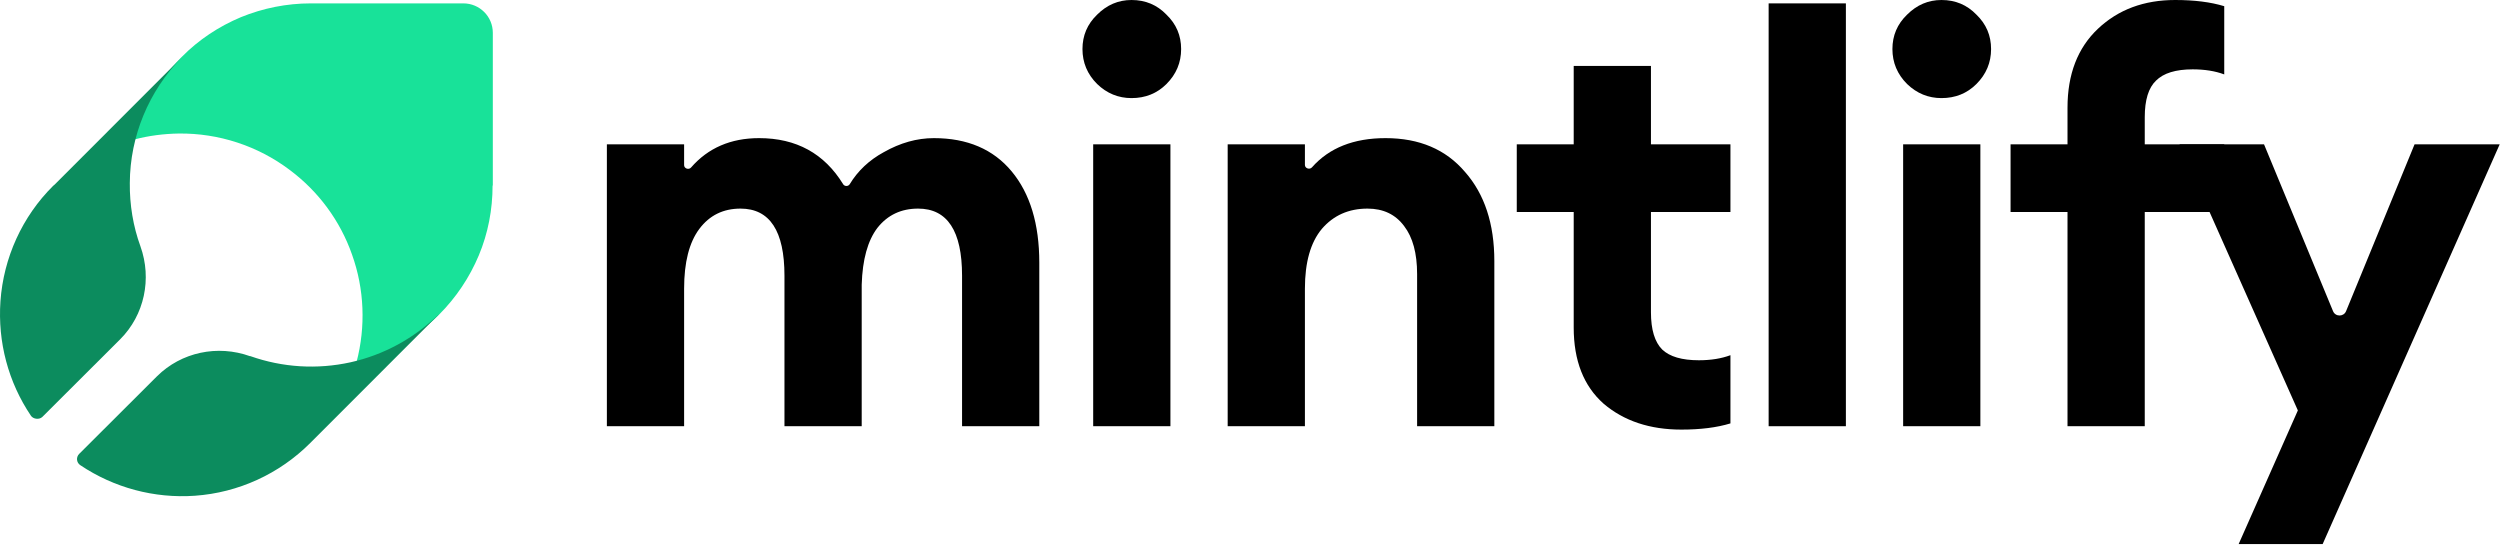
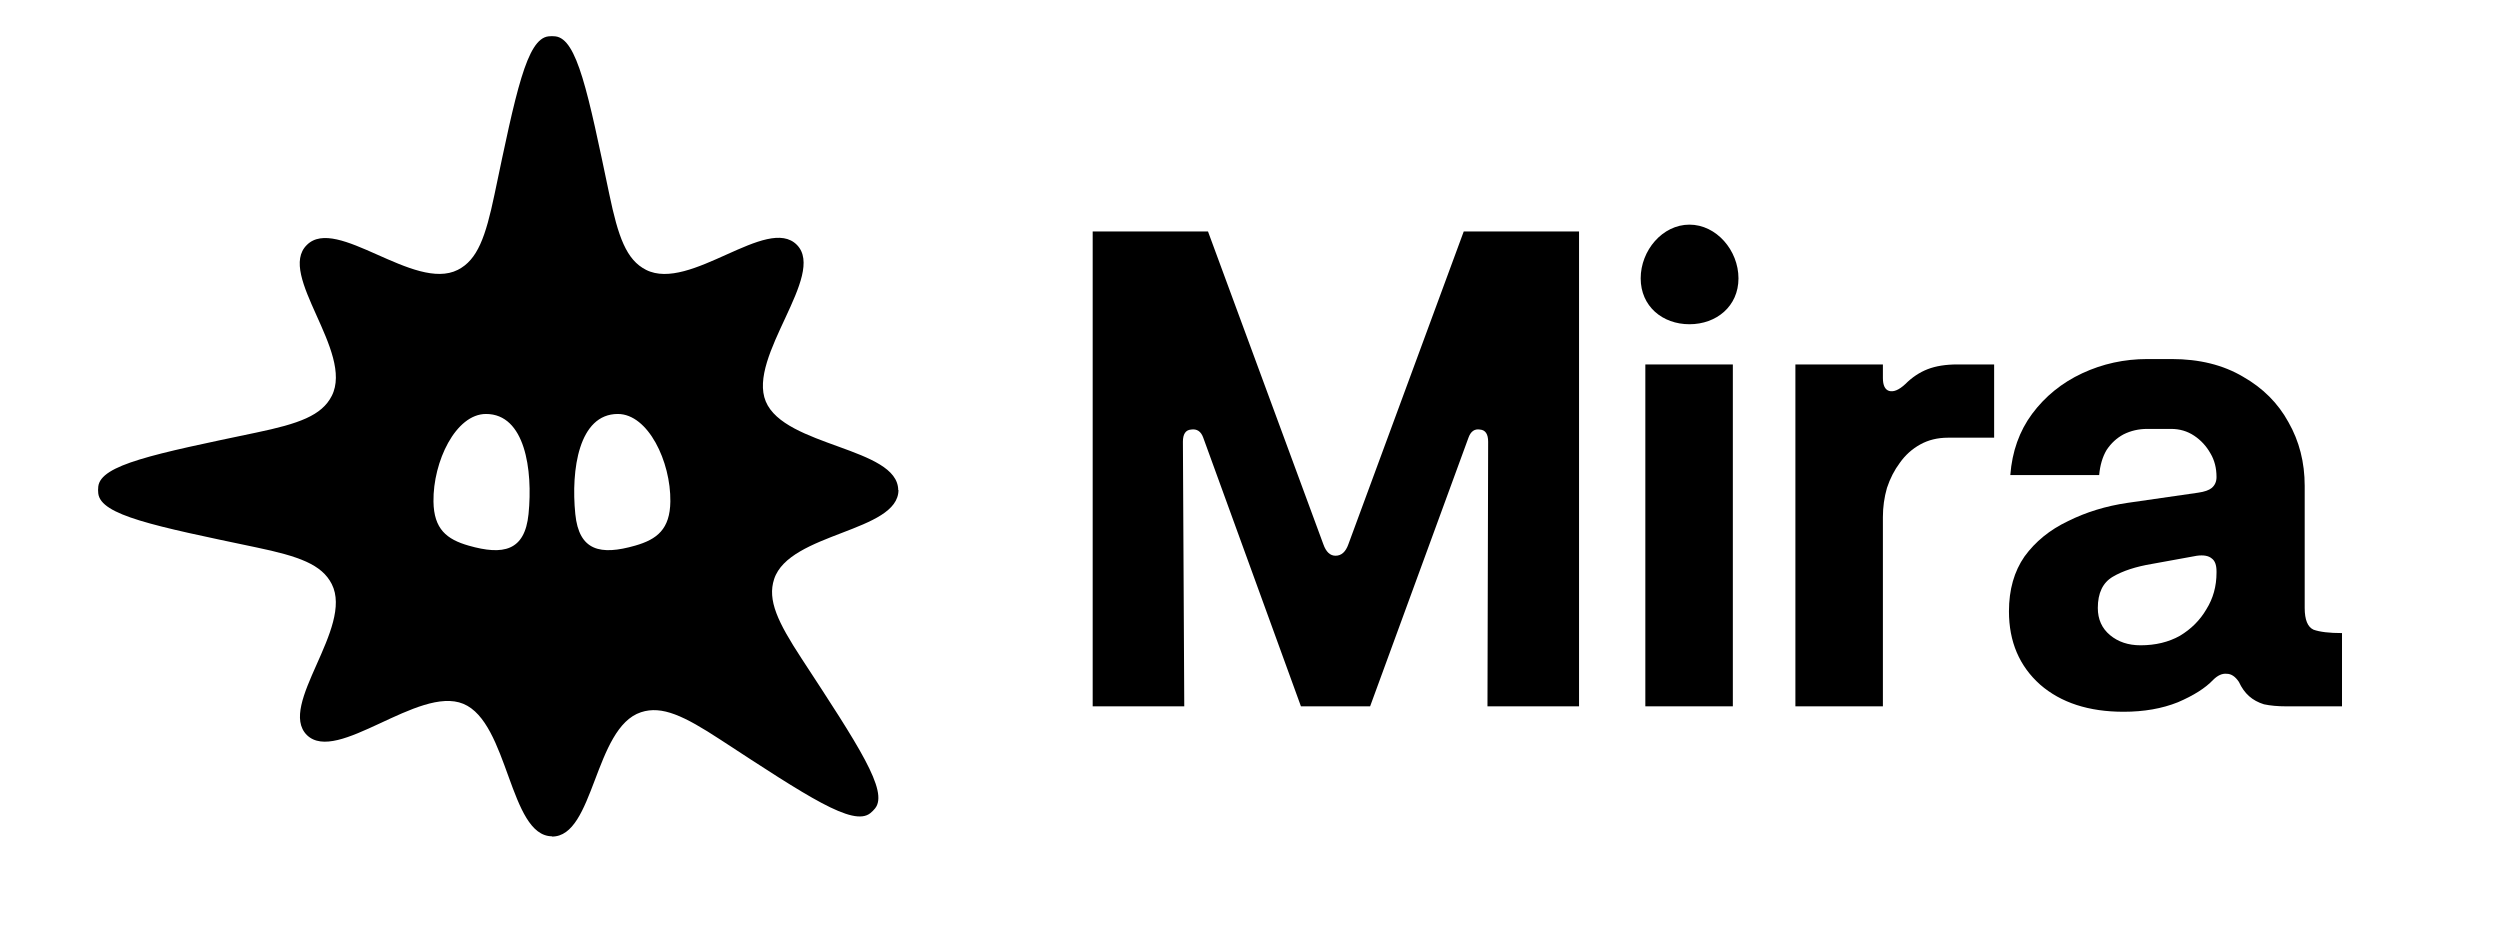
- <svg xmlns="http://www.w3.org/2000/svg" width="1682" height="367" viewBox="0 0 1682 367" fill="none">
-   <path d="M1562.69 366.037H1506.17L1546 276.14L1466.34 97.105H1523.24L1569.66 209.337C1571.28 213.26 1576.84 213.253 1578.45 209.325L1624.52 97.105H1681.79L1562.69 366.037Z" fill="black" />
-   <path d="M1391.02 286.761V142.622H1352.71V97.104H1391.02V72.449C1391.02 49.943 1397.85 32.242 1411.5 19.345C1425.16 6.448 1442.48 0 1463.47 0C1476.37 0 1487.37 1.391 1496.47 4.172V50.069C1490.4 47.793 1483.32 46.656 1475.23 46.656C1463.85 46.656 1455.63 49.184 1450.57 54.242C1445.51 59.046 1442.99 67.265 1442.99 78.897V97.104H1496.47V142.622H1442.99V286.761H1391.02Z" fill="black" />
-   <path d="M1306.22 66.001C1297.37 66.001 1289.66 62.84 1283.08 56.518C1276.51 49.943 1273.22 42.104 1273.22 33C1273.22 23.897 1276.51 16.184 1283.08 9.862C1289.66 3.287 1297.37 0 1306.22 0C1315.58 0 1323.42 3.287 1329.74 9.862C1336.31 16.184 1339.6 23.897 1339.6 33C1339.6 42.104 1336.31 49.943 1329.74 56.518C1323.42 62.84 1315.58 66.001 1306.22 66.001ZM1280.43 286.761V97.104H1332.39V286.761H1280.43Z" fill="black" />
-   <path d="M1189.94 286.761V2.276H1241.91V286.761H1189.94Z" fill="black" />
-   <path d="M1131.24 289.037C1110 289.037 1092.55 283.221 1078.89 271.588C1065.49 259.703 1058.79 242.634 1058.79 220.381V142.622H1020.48V97.104H1058.79V44.38H1110.76V97.104H1164.24V142.622H1110.76V210.14C1110.76 221.772 1113.29 230.117 1118.34 235.174C1123.4 239.979 1131.62 242.381 1143 242.381C1151.09 242.381 1158.17 241.243 1164.24 238.967V284.864C1155.14 287.646 1144.14 289.037 1131.24 289.037Z" fill="black" />
-   <path d="M825.979 286.761V97.104H877.945V110.967C877.945 113.311 881.135 114.347 882.688 112.591C894.273 99.485 910.773 92.932 932.187 92.932C954.946 92.932 972.774 100.518 985.67 115.691C998.82 130.61 1005.39 150.587 1005.39 175.622V286.761H953.429V184.346C953.429 170.438 950.521 159.691 944.704 152.105C938.888 144.265 930.67 140.346 920.049 140.346C907.405 140.346 897.164 144.898 889.325 154.001C881.738 163.105 877.945 176.507 877.945 194.208V286.761H825.979Z" fill="black" />
-   <path d="M761.286 66.001C752.436 66.001 744.723 62.84 738.148 56.518C731.574 49.943 728.286 42.104 728.286 33C728.286 23.897 731.574 16.184 738.148 9.862C744.723 3.287 752.436 0 761.286 0C770.643 0 778.482 3.287 784.804 9.862C791.379 16.184 794.666 23.897 794.666 33C794.666 42.104 791.379 49.943 784.804 56.518C778.482 62.84 770.643 66.001 761.286 66.001ZM735.493 286.761V97.104H787.459V286.761H735.493Z" fill="black" />
-   <path d="M647.273 286.761V185.484C647.273 155.392 637.411 140.346 617.686 140.346C606.307 140.346 597.204 144.645 590.376 153.243C583.801 161.84 580.261 174.61 579.755 191.553V286.761H527.789V185.484C527.789 155.392 517.927 140.346 498.203 140.346C486.571 140.346 477.341 144.898 470.513 154.001C463.685 163.105 460.272 176.507 460.272 194.208V286.761H408.306V97.104H460.272V111.103C460.272 113.435 463.407 114.462 464.939 112.704C476.419 99.522 491.68 92.932 510.72 92.932C535.742 92.932 554.588 103.262 567.259 123.923C568.258 125.553 570.718 125.527 571.712 123.894C577.189 114.891 584.802 107.731 594.548 102.415C605.675 96.093 616.928 92.932 628.307 92.932C650.813 92.932 668.261 100.392 680.652 115.311C693.043 130.231 699.239 150.714 699.239 176.76V286.761H647.273Z" fill="black" />
-   <path d="M331.569 124.833V22.09C331.569 11.065 322.625 2.276 311.764 2.276H209.069C192.938 2.276 176.967 5.472 162.113 11.544C147.26 17.775 133.685 26.724 122.345 38.228L121.546 39.027C106.533 54.207 95.833 73.062 90.402 93.834C100.145 91.277 110.206 89.999 120.268 89.839C147.1 89.52 173.453 98.148 194.855 114.287C214.18 128.668 228.873 148.481 236.859 171.331C245.164 194.5 246.122 219.746 239.893 243.554C260.496 238.122 279.503 227.416 294.675 212.396L295.474 211.597C306.813 200.252 315.917 186.67 322.145 171.81C328.374 156.95 331.409 140.971 331.409 124.833H331.569Z" fill="#18E299" />
-   <path d="M87.337 123.098C87.496 91.579 100.066 61.334 122.182 38.73L36.739 124.212C36.421 124.531 36.102 124.69 35.784 125.008C14.941 145.702 2.371 173.4 0.303 202.69C-1.607 230.07 5.553 257.131 20.828 279.736C22.285 281.892 26.238 282.601 28.466 280.532L80.813 228.319C97.202 211.923 102.293 187.568 94.497 165.759C89.564 152.229 87.178 137.743 87.337 123.098Z" fill="#0C8C5E" />
-   <path d="M294.976 211.605C278.587 227.683 258.062 238.826 235.786 243.761C213.351 248.695 190.121 247.263 168.482 239.622C168.482 239.622 168.323 239.622 168.164 239.622C146.365 231.822 122.022 236.916 105.633 253.153L53.285 305.365C51.057 307.594 51.376 311.255 54.081 313.006C76.674 328.128 103.724 335.451 131.091 333.541C160.368 331.471 187.894 318.896 208.737 298.043L209.533 297.247L294.976 211.764V211.605Z" fill="#0C8C5E" />
+ <svg xmlns="http://www.w3.org/2000/svg" width="272" height="102" viewBox="0 0 272 102" fill="none">
+   <path fill-rule="evenodd" clip-rule="evenodd" d="M59.68 3.954C59.928 3.926 60.171 3.926 60.419 3.954C62.794 4.223 63.961 10.006 66.294 21.142C67.261 25.762 68.138 28.272 70.291 29.361C75.088 31.788 83.484 23.35 86.71 26.65C89.919 29.935 81.29 38.789 83.314 43.675C85.358 48.608 97.674 48.677 97.726 53.312H97.753C97.753 57.875 85.883 57.948 84.225 63.006C83.473 65.299 84.628 67.693 87.21 71.645C93.436 81.169 96.7 86.083 95.21 87.952C95.054 88.147 94.882 88.319 94.687 88.475C92.818 89.964 87.904 86.7 78.38 80.475C74.428 77.893 72.034 76.738 69.741 77.49C64.633 79.165 64.663 91.069 60.048 91.017V90.989L60.048 90.99C55.413 90.938 55.345 78.62 50.412 76.576C45.527 74.552 36.673 83.181 33.387 79.973C30.161 76.746 38.501 68.301 36.098 63.552C35.008 61.4 32.499 60.523 27.878 59.555C16.742 57.222 10.959 56.055 10.691 53.681C10.663 53.432 10.663 53.189 10.691 52.941C10.959 50.566 16.742 49.399 27.878 47.066C32.499 46.099 35.008 45.221 36.098 43.069C38.526 38.272 30.087 29.876 33.387 26.65C36.614 23.424 45.059 31.765 49.808 29.361C51.96 28.272 52.837 25.762 53.805 21.142C56.138 10.005 57.305 4.222 59.68 3.954ZM52.877 45.04C49.582 45.041 47.106 50.218 47.162 54.56C47.2 57.569 48.604 58.682 50.991 59.365C54.748 60.44 57.099 59.955 57.504 55.93C57.988 51.11 57.126 45.04 52.877 45.04ZM67.219 45.04C62.971 45.04 62.109 51.11 62.593 55.93C62.997 59.955 65.349 60.44 69.106 59.365C71.493 58.682 72.897 57.57 72.935 54.56C72.991 50.218 70.515 45.04 67.219 45.04Z" fill="black" />
+   <path d="M231.046 77.44C227.258 77.44 224.232 76.456 221.969 74.488C219.706 72.471 218.574 69.814 218.574 66.518C218.574 64.156 219.14 62.164 220.271 60.54C221.452 58.916 223.027 57.637 224.995 56.702C226.963 55.718 229.128 55.054 231.489 54.71L239.164 53.603C239.853 53.504 240.345 53.332 240.64 53.086C240.985 52.791 241.157 52.397 241.157 51.905C241.157 50.921 240.936 50.06 240.493 49.322C240.05 48.535 239.46 47.895 238.722 47.403C237.984 46.911 237.147 46.665 236.212 46.665H233.629C232.695 46.665 231.834 46.862 231.046 47.256C230.308 47.649 229.693 48.215 229.201 48.953C228.759 49.691 228.488 50.601 228.39 51.684H218.722C218.918 49.125 219.706 46.911 221.083 45.042C222.51 43.123 224.33 41.647 226.544 40.614C228.759 39.581 231.12 39.064 233.629 39.064H236.286C239.287 39.064 241.871 39.703 244.035 40.983C246.2 42.213 247.848 43.861 248.98 45.927C250.161 47.994 250.751 50.306 250.751 52.865V66.149C250.751 67.428 251.071 68.215 251.711 68.51C252.399 68.757 253.433 68.879 254.81 68.879V76.85H248.759C247.824 76.85 247.012 76.776 246.323 76.629C245.684 76.432 245.142 76.137 244.7 75.743C244.257 75.349 243.888 74.833 243.593 74.193C243.199 73.603 242.756 73.308 242.264 73.308C241.772 73.258 241.28 73.48 240.788 73.972C239.952 74.857 238.672 75.669 236.95 76.407C235.228 77.096 233.26 77.44 231.046 77.44ZM232.891 70.208C234.515 70.208 235.942 69.864 237.172 69.175C238.402 68.437 239.361 67.477 240.05 66.296C240.788 65.116 241.157 63.787 241.157 62.311V62.164C241.157 61.475 240.985 61.007 240.64 60.761C240.296 60.466 239.755 60.368 239.017 60.466L234.146 61.352C232.375 61.647 230.948 62.114 229.866 62.754C228.783 63.394 228.242 64.525 228.242 66.149C228.242 67.379 228.685 68.363 229.57 69.101C230.456 69.839 231.563 70.208 232.891 70.208Z" fill="black" />
+   <path d="M211.944 47.621C210.812 47.621 209.804 47.867 208.918 48.359C208.032 48.851 207.294 49.516 206.704 50.352C206.113 51.139 205.646 52.049 205.302 53.083C205.006 54.116 204.859 55.174 204.859 56.256V76.847H195.339V39.651H204.859V41.127C204.859 41.914 205.08 42.381 205.523 42.529C206.015 42.677 206.605 42.431 207.294 41.791C208.032 41.053 208.844 40.512 209.73 40.167C210.615 39.823 211.698 39.651 212.977 39.651H216.962V47.621H211.944Z" fill="black" />
+   <path d="M179.013 76.848V39.653H188.533V76.848H179.013Z" fill="black" />
+   <path d="M183.812 35.277C186.75 35.277 189.146 33.322 189.146 30.286C189.146 27.25 186.75 24.441 183.812 24.441C180.874 24.441 178.507 27.25 178.507 30.286C178.507 33.322 180.874 35.277 183.812 35.277Z" fill="black" />
+   <path d="M118.884 76.847V25.186H131.431L143.977 59.208C144.272 60.045 144.715 60.463 145.305 60.463C145.945 60.463 146.412 60.045 146.707 59.208L159.254 25.186H171.8V76.847H161.837L161.91 48.064C161.91 47.228 161.615 46.785 161.025 46.736C160.434 46.637 160.016 46.933 159.77 47.621L149.069 76.847H141.541L130.914 47.621C130.668 46.933 130.225 46.637 129.586 46.736C128.995 46.785 128.7 47.228 128.7 48.064L128.848 76.847H118.884Z" fill="black" />
</svg>
